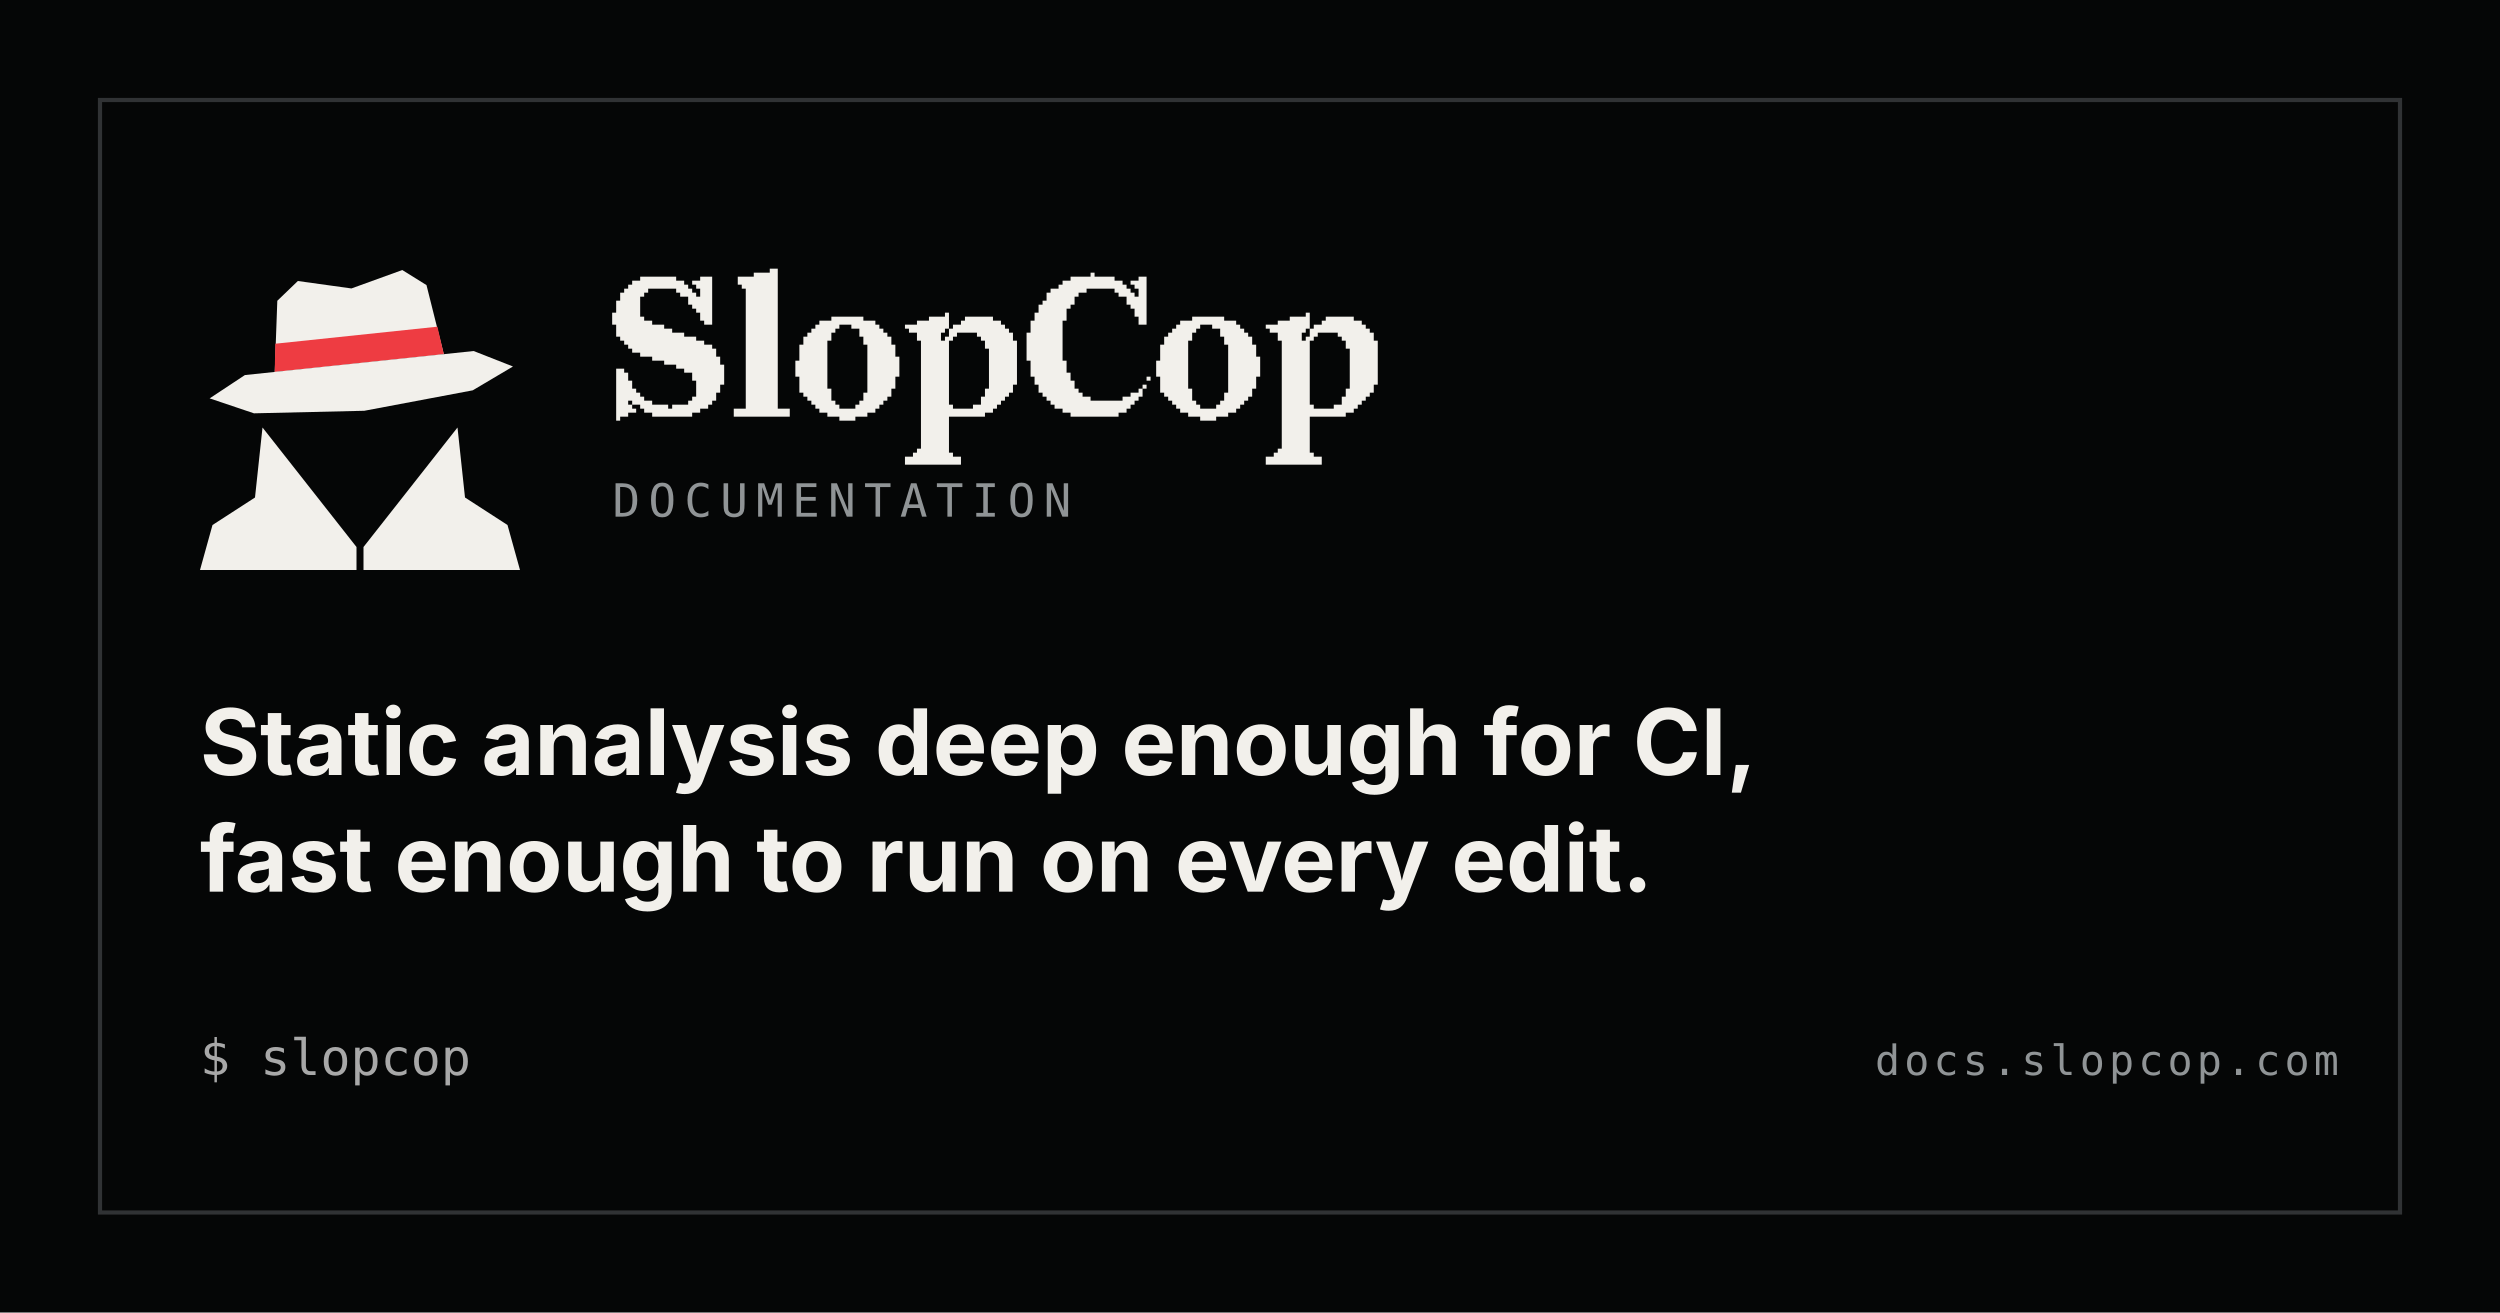
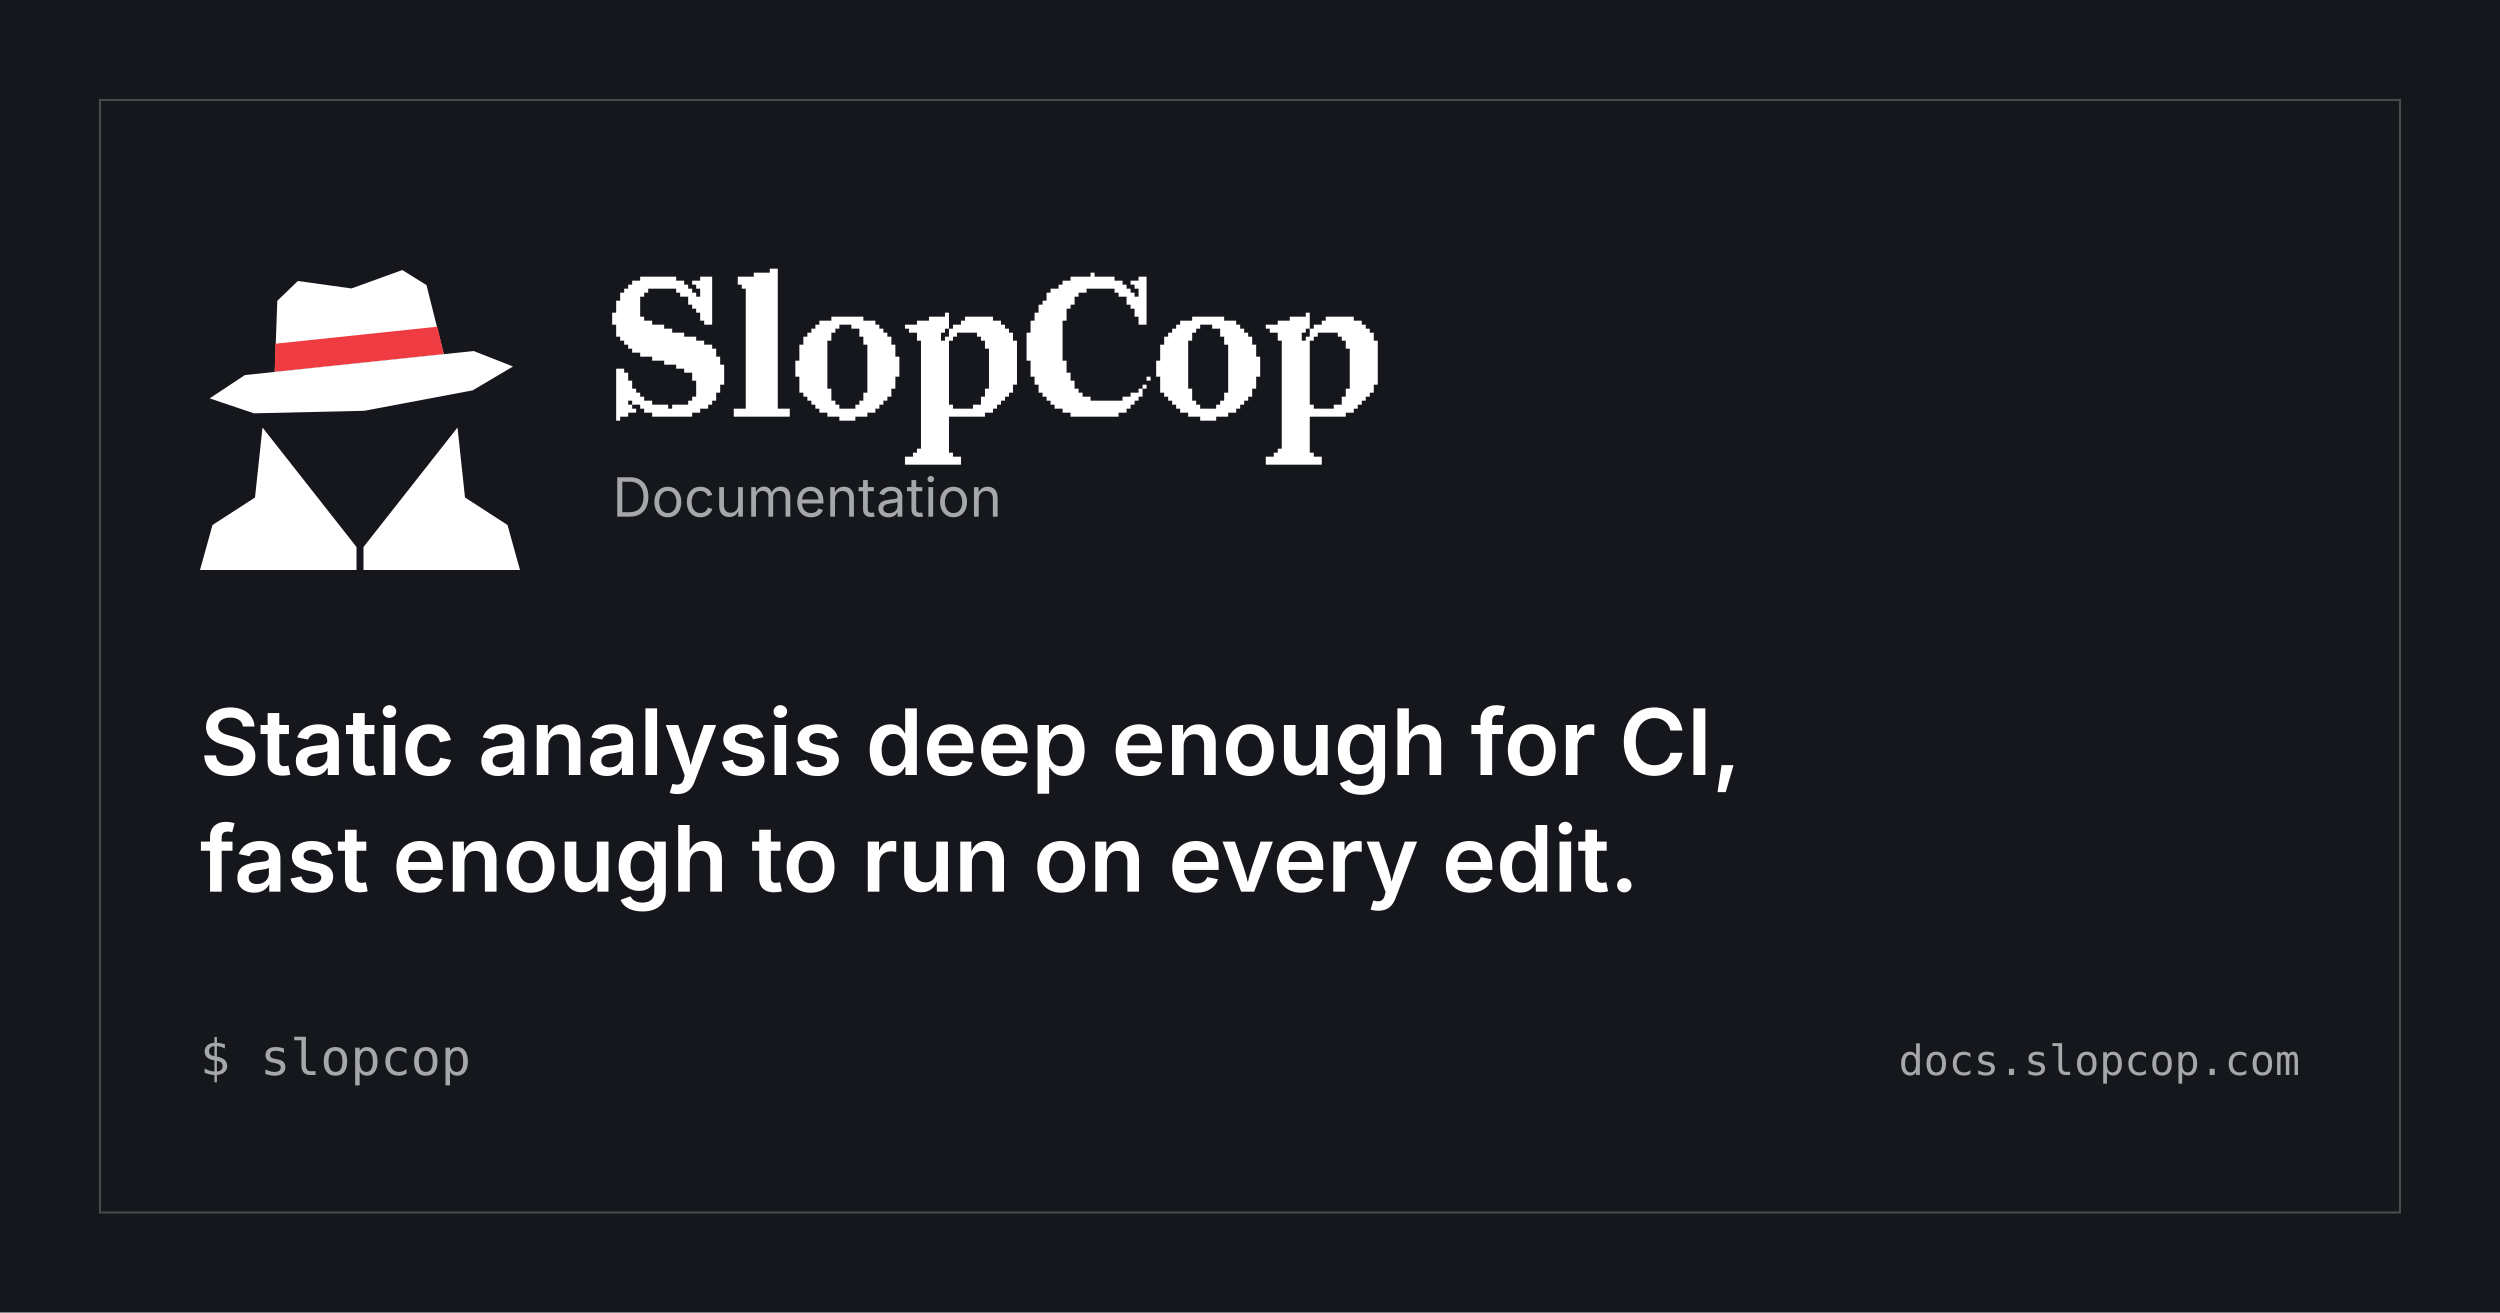
<svg xmlns="http://www.w3.org/2000/svg" width="1200" height="630" viewBox="0 0 1200 630">
-   <rect width="1200" height="630" fill="#050606" />
-   <rect x="48" y="48" width="1104" height="534" fill="none" stroke="#303234" stroke-width="2" />
-   <g transform="translate(96 120) scale(2.4)" fill="#f2f0eb">
+   <rect width="1200" height="630" fill="#15171c" />
+   <rect x="48" y="48" width="1104" height="534" fill="none" stroke="#484a4e" stroke-width="1" />
+   <g transform="translate(96 120) scale(2.4)" fill="#ffffff">
    <g transform="rotate(-6 32 24)">
-       <polygon fill="#f2f0eb" points="15,22.6 17,8.5 21.5,5 32,7.6 42.5,5 47,8.5 49,22.6" />
+       <polygon fill="#ffffff" points="15,22.6 17,8.5 21.5,5 32,7.6 42.5,5 47,8.5 49,22.6" />
      <polygon fill="#ee3c42" points="15.7,17 48.3,17 49,22.6 15,22.6" />
-       <polygon fill="#f2f0eb" points="1.5,26.5 9,22.6 55,22.6 62.5,26.5 54,30.4 32,32.2 10,30.4" />
+       <polygon fill="#ffffff" points="1.5,26.5 9,22.6 55,22.6 62.5,26.5 54,30.4 32,32.2 10,30.4" />
    </g>
-     <polygon fill="#f2f0eb" points="0,64 2.5,55 11,49.5 12.5,35.5 31.3,59.4 31.3,64" />
-     <polygon fill="#f2f0eb" points="32.7,64 32.7,59.4 51.5,35.5 53,49.5 61.5,55 64,64" />
+     <polygon fill="#ffffff" points="0,64 2.5,55 11,49.5 12.5,35.5 31.3,59.4 31.3,64" />
+     <polygon fill="#ffffff" points="32.7,64 32.7,59.4 51.5,35.5 53,49.5 61.5,55 64,64" />
  </g>
-   <path fill="#f2f0eb" d="M297.68 200.0V201.92H295.76V176.96H299.6V178.88H301.52V182.72H303.44V186.56H305.36V188.48H307.28V190.4H309.2V192.32H313.04V194.24H320.72V196.16H322.64V194.24H330.32V192.32H332.24V190.4H334.16V182.72H332.24V178.88H328.4V176.96H324.56V175.04H318.8V173.12H313.04V171.2H307.28V169.28H303.44V167.36H301.52V165.44H299.6V163.52H297.68V161.6H295.76V155.84H293.84V150.08H295.76V144.32H297.68V140.48H299.6V138.56H301.52V136.64H303.44V134.72H307.28V132.8H324.56V134.72H328.4V136.64H330.32V138.56H332.24V140.48H334.16V142.4H336.08V138.56H334.16V136.64H332.24V134.72H336.08V132.8H341.84V155.84H338.0V153.92H336.08V150.08H334.16V148.16H332.24V146.24H330.32V142.4H326.48V140.48H324.56V138.56H311.12V140.48H309.2V142.4H307.28V152.0H309.2V153.92H313.04V155.84H318.8V157.76H322.64V159.68H328.4V161.6H334.16V163.52H338.0V165.44H341.84V167.36H343.76V171.2H345.68V175.04H347.6V184.64H345.68V188.48H343.76V192.32H341.84V194.24H339.92V196.16H336.08V198.08H332.24V200.0H313.04V198.08H309.2V196.16H307.28V194.24H303.44V192.32H301.52V194.24H303.44V196.16H305.36V198.08H301.52V200.0ZM379.088 196.16V200.0H352.208V196.16H357.968V138.56H356.048V136.64H354.128V132.8H361.808V130.88H369.488V128.96H373.328V196.16ZM410.576 200.0V201.92H402.896V200.0H397.136V198.08H393.296V196.16H391.376V194.24H389.456V192.32H387.536V190.4H385.616V188.48H383.696V180.8H381.776V173.12H383.696V165.44H385.616V161.6H387.536V159.68H389.456V157.76H391.376V155.84H393.296V153.92H399.056V152.0H414.416V153.92H420.176V155.84H422.096V157.76H424.016V159.68H425.936V161.6H427.856V165.44H429.776V171.2H431.696V180.8H429.776V186.56H427.856V190.4H425.936V192.32H424.016V194.24H422.096V196.16H420.176V198.08H416.336V200.0ZM402.896 196.16H410.576V194.24H412.496V192.32H414.416V188.48H416.336V165.44H414.416V161.6H412.496V157.76H408.656V155.84H402.896V157.76H400.976V159.68H399.056V163.52H397.136V186.56H399.056V192.32H400.976V194.24H402.896ZM461.264 219.2V223.04H434.384V219.2H438.224V217.28H440.144V215.36H442.064V163.52H440.144V159.68H436.304V157.76H434.384V155.84H440.144V153.92H445.904V152.0H453.584V150.08H455.504V157.76H453.584V159.68H451.664V163.52H453.584V161.6H455.504V157.76H457.424V155.84H461.264V153.92H463.184V152.0H476.624V153.92H480.464V155.84H482.384V157.76H484.304V159.68H486.224V163.52H488.144V184.64H486.224V188.48H484.304V190.4H482.384V192.32H480.464V194.24H478.544V196.16H476.624V198.08H472.784V200.0H455.504V217.28H457.424V219.2ZM457.424 196.16H467.024V194.24H470.864V190.4H472.784V186.56H474.704V167.36H472.784V163.52H470.864V161.6H468.944V159.68H459.344V161.6H457.424V163.52H455.504V194.24H457.424ZM525.392 130.88V132.8H534.992V134.72H538.832V136.64H540.752V138.56H542.672V140.48H544.592V142.4H546.512V138.56H544.592V136.64H542.672V134.72H546.512V132.8H550.352V155.84H546.512V152.0H544.592V148.16H542.672V146.24H540.752V142.4H536.912V140.48H534.992V138.56H521.552V140.48H517.712V142.4H515.792V146.24H513.872V148.16H511.952V153.92H510.032V173.12H511.952V178.88H513.872V182.72H515.792V186.56H517.712V188.48H519.632V190.4H523.472V192.32H538.832V190.4H542.672V188.48H546.512V186.56H548.432V184.64H550.352V186.56H548.432V190.4H546.512V192.32H544.592V194.24H542.672V196.16H540.752V198.08H536.912V200.0H513.872V198.08H510.032V196.16H506.192V194.24H504.272V192.32H502.352V190.4H500.432V188.48H498.512V184.64H496.592V180.8H494.672V173.12H492.752V159.68H494.672V153.92H496.592V150.08H498.512V146.24H500.432V144.32H502.352V140.48H504.272V138.56H508.112V136.64H510.032V134.72H513.872V132.8H523.472V130.88ZM552.272 182.72H550.352V180.8H552.272ZM583.76 200.0V201.92H576.08V200.0H570.32V198.08H566.48V196.16H564.56V194.24H562.64V192.32H560.72V190.4H558.8V188.48H556.88V180.8H554.96V173.12H556.88V165.44H558.8V161.6H560.72V159.68H562.64V157.76H564.56V155.84H566.48V153.92H572.24V152.0H587.6V153.92H593.36V155.84H595.28V157.76H597.2V159.68H599.12V161.6H601.04V165.44H602.96V171.2H604.88V180.8H602.96V186.56H601.04V190.4H599.12V192.32H597.2V194.24H595.28V196.16H593.36V198.08H589.52V200.0ZM576.08 196.16H583.76V194.24H585.68V192.32H587.6V188.48H589.52V165.44H587.6V161.6H585.68V157.76H581.84V155.84H576.08V157.76H574.16V159.68H572.24V163.52H570.32V186.56H572.24V192.32H574.16V194.24H576.08ZM634.448 219.2V223.04H607.568V219.2H611.408V217.28H613.328V215.36H615.248V163.52H613.328V159.68H609.488V157.76H607.568V155.84H613.328V153.92H619.088V152.0H626.768V150.08H628.688V157.76H626.768V159.68H624.848V163.52H626.768V161.6H628.688V157.76H630.608V155.84H634.448V153.92H636.368V152.0H649.808V153.92H653.648V155.84H655.568V157.76H657.488V159.68H659.408V163.52H661.328V184.64H659.408V188.48H657.488V190.4H655.568V192.32H653.648V194.24H651.728V196.16H649.808V198.08H645.968V200.0H628.688V217.28H630.608V219.2ZM630.608 196.16H640.208V194.24H644.048V190.4H645.968V186.56H647.888V167.36H645.968V163.52H644.048V161.6H642.128V159.68H632.528V161.6H630.608V163.52H628.688V194.24H630.608Z" />
-   <text x="294" y="248" fill="#909496" font-family="'JetBrains Mono', Menlo, monospace" font-size="22" letter-spacing="4">DOCUMENTATION</text>
-   <text x="96" y="372" fill="#f2f0eb" font-family="'Apfel Grotezk', Inter, Helvetica, Arial, sans-serif" font-size="44" font-weight="700">Static analysis deep enough for CI,</text>
-   <text x="96" y="428" fill="#f2f0eb" font-family="'Apfel Grotezk', Inter, Helvetica, Arial, sans-serif" font-size="44" font-weight="700">fast enough to run on every edit.</text>
-   <text x="96" y="516" fill="#a8a8a8" font-family="'JetBrains Mono', Menlo, monospace" font-size="24">$ slopcop</text>
-   <text x="900" y="516" fill="#909496" font-family="'JetBrains Mono', Menlo, monospace" font-size="20" letter-spacing="2">docs.slopcop.com</text>
+   <path fill="#ffffff" d="M297.68 200.0V201.92H295.76V176.96H299.6V178.88H301.52V182.72H303.44V186.56H305.36V188.48H307.28V190.4H309.2V192.32H313.04V194.24H320.72V196.16H322.64V194.24H330.32V192.32H332.24V190.4H334.16V182.72H332.24V178.88H328.4V176.96H324.56V175.04H318.8V173.12H313.04V171.2H307.28V169.28H303.44V167.36H301.52V165.44H299.6V163.52H297.68V161.6H295.76V155.84H293.84V150.08H295.76V144.32H297.68V140.48H299.6V138.56H301.52V136.64H303.44V134.72H307.28V132.8H324.56V134.72H328.4V136.64H330.32V138.56H332.24V140.48H334.16V142.4H336.08V138.56H334.16V136.64H332.24V134.72H336.08V132.8H341.84V155.84H338.0V153.92H336.08V150.08H334.16V148.16H332.24V146.24H330.32V142.4H326.48V140.48H324.56V138.56H311.12V140.48H309.2V142.4H307.28V152.0H309.2V153.92H313.04V155.84H318.8V157.76H322.64V159.68H328.4V161.6H334.16V163.52H338.0V165.44H341.84V167.36H343.76V171.2H345.68V175.04H347.6V184.64H345.68V188.48H343.76V192.32H341.84V194.24H339.92V196.16H336.08V198.08H332.24V200.0H313.04V198.08H309.2V196.16H307.28V194.24H303.44V192.32H301.52V194.24H303.44V196.16H305.36V198.08H301.52V200.0ZM379.088 196.16V200.0H352.208V196.16H357.968V138.56H356.048V136.64H354.128V132.8H361.808V130.88H369.488V128.96H373.328V196.16ZM410.576 200.0V201.92H402.896V200.0H397.136V198.08H393.296V196.16H391.376V194.24H389.456V192.32H387.536V190.4H385.616V188.48H383.696V180.8H381.776V173.12H383.696V165.44H385.616V161.6H387.536V159.68H389.456V157.76H391.376V155.84H393.296V153.92H399.056V152.0H414.416V153.92H420.176V155.84H422.096V157.76H424.016V159.68H425.936V161.6H427.856V165.44H429.776V171.2H431.696V180.8H429.776V186.56H427.856V190.4H425.936V192.32H424.016V194.24H422.096V196.16H420.176V198.08H416.336V200.0ZM402.896 196.16H410.576V194.24H412.496V192.32H414.416V188.48H416.336V165.44H414.416V161.6H412.496V157.76H408.656V155.84H402.896V157.76H400.976V159.68H399.056V163.52H397.136V186.56H399.056V192.32H400.976V194.24H402.896ZM461.264 219.2V223.04H434.384V219.2H438.224V217.28H440.144V215.36H442.064V163.52H440.144V159.68H436.304V157.76H434.384V155.84H440.144V153.92H445.904V152.0H453.584V150.08H455.504V157.76H453.584V159.68H451.664V163.52H453.584V161.6H455.504V157.76H457.424V155.84H461.264V153.92H463.184V152.0H476.624V153.92H480.464V155.84H482.384V157.76H484.304V159.68H486.224V163.52H488.144V184.64H486.224V188.48H484.304V190.4H482.384V192.32H480.464V194.24H478.544V196.16H476.624V198.08H472.784V200.0H455.504V217.28H457.424V219.2ZM457.424 196.16H467.024V194.24H470.864V190.4H472.784V186.56H474.704V167.36H472.784V163.52H470.864V161.6H468.944V159.68H459.344V161.6H457.424V163.52H455.504V194.24H457.424ZM525.392 130.88V132.8H534.992V134.72H538.832V136.64H540.752V138.56H542.672V140.48H544.592V142.4H546.512V138.56H544.592V136.64H542.672V134.72H546.512V132.8H550.352V155.84H546.512V152.0H544.592V148.16H542.672V146.24H540.752V142.4H536.912V140.48H534.992V138.56H521.552V140.48H517.712V142.4H515.792V146.24H513.872V148.16H511.952V153.92H510.032V173.12H511.952V178.88H513.872V182.72H515.792V186.56H517.712V188.48H519.632V190.4H523.472V192.32H538.832V190.4H542.672V188.48H546.512V186.56H548.432V184.64H550.352V186.56H548.432V190.4H546.512V192.32H544.592V194.24H542.672V196.16H540.752V198.08H536.912V200.0H513.872V198.08H510.032V196.16H506.192V194.24H504.272V192.32H502.352V190.4H500.432V188.48H498.512V184.64H496.592V180.8H494.672V173.12H492.752V159.68H494.672V153.92H496.592V150.08H498.512V146.24H500.432V144.32H502.352V140.48H504.272V138.56H508.112V136.64H510.032V134.72H513.872V132.8H523.472V130.88ZM552.272 182.72H550.352V180.8H552.272ZM583.76 200.0V201.92H576.08V200.0H570.32V198.08H566.48V196.16H564.56V194.24H562.64V192.32H560.72V190.4H558.8V188.48H556.88V180.8H554.96V173.12H556.88V165.44H558.8V161.6H560.72V159.68H562.64V157.76H564.56V155.84H566.48V153.92H572.24V152.0H587.6V153.92H593.36V155.84H595.28V157.76H597.2V159.68H599.12V161.6H601.04V165.44H602.96V171.2H604.88V180.8H602.96V186.56H601.04V190.4H599.12V192.32H597.2V194.24H595.28V196.16H593.36V198.08H589.52V200.0ZM576.08 196.16H583.76V194.24H585.68V192.32H587.6V188.48H589.52V165.44H587.6V161.6H585.68V157.76H581.84V155.84H576.08V157.76H574.16V159.68H572.24V163.52H570.32V186.56H572.24V192.32H574.16V194.24H576.08ZM634.448 219.2V223.04H607.568V219.2H611.408V217.28H613.328V215.36H615.248V163.52H613.328V159.68H609.488V157.76H607.568V155.84H613.328V153.92H619.088V152.0H626.768V150.08H628.688V157.76H626.768V159.68H624.848V163.52H626.768V161.6H628.688V157.76H630.608V155.84H634.448V153.92H636.368V152.0H649.808V153.92H653.648V155.84H655.568V157.76H657.488V159.68H659.408V163.52H661.328V184.64H659.408V188.48H657.488V190.4H655.568V192.32H653.648V194.24H651.728V196.16H649.808V198.08H645.968V200.0H628.688V217.28H630.608V219.2ZM630.608 196.16H640.208V194.24H644.048V190.4H645.968V186.56H647.888V167.36H645.968V163.52H644.048V161.6H642.128V159.68H632.528V161.6H630.608V163.52H628.688V194.24H630.608Z" />
+   <text x="294" y="248" fill="#a6a7a9" font-family="'Overused Grotesk', Inter, Helvetica, Arial, sans-serif" font-size="26">Documentation</text>
+   <text x="96" y="372" fill="#ffffff" font-family="'Overused Grotesk', Inter, Helvetica, Arial, sans-serif" font-size="44" font-weight="600">Static analysis deep enough for CI,</text>
+   <text x="96" y="428" fill="#ffffff" font-family="'Overused Grotesk', Inter, Helvetica, Arial, sans-serif" font-size="44" font-weight="600">fast enough to run on every edit.</text>
+   <text x="96" y="516" fill="#a6a7a9" font-family="'Commit Mono', Menlo, monospace" font-size="24">$ slopcop</text>
+   <text x="1104" y="516" text-anchor="end" fill="#a6a7a9" font-family="'Commit Mono', Menlo, monospace" font-size="20">docs.slopcop.com</text>
</svg>
